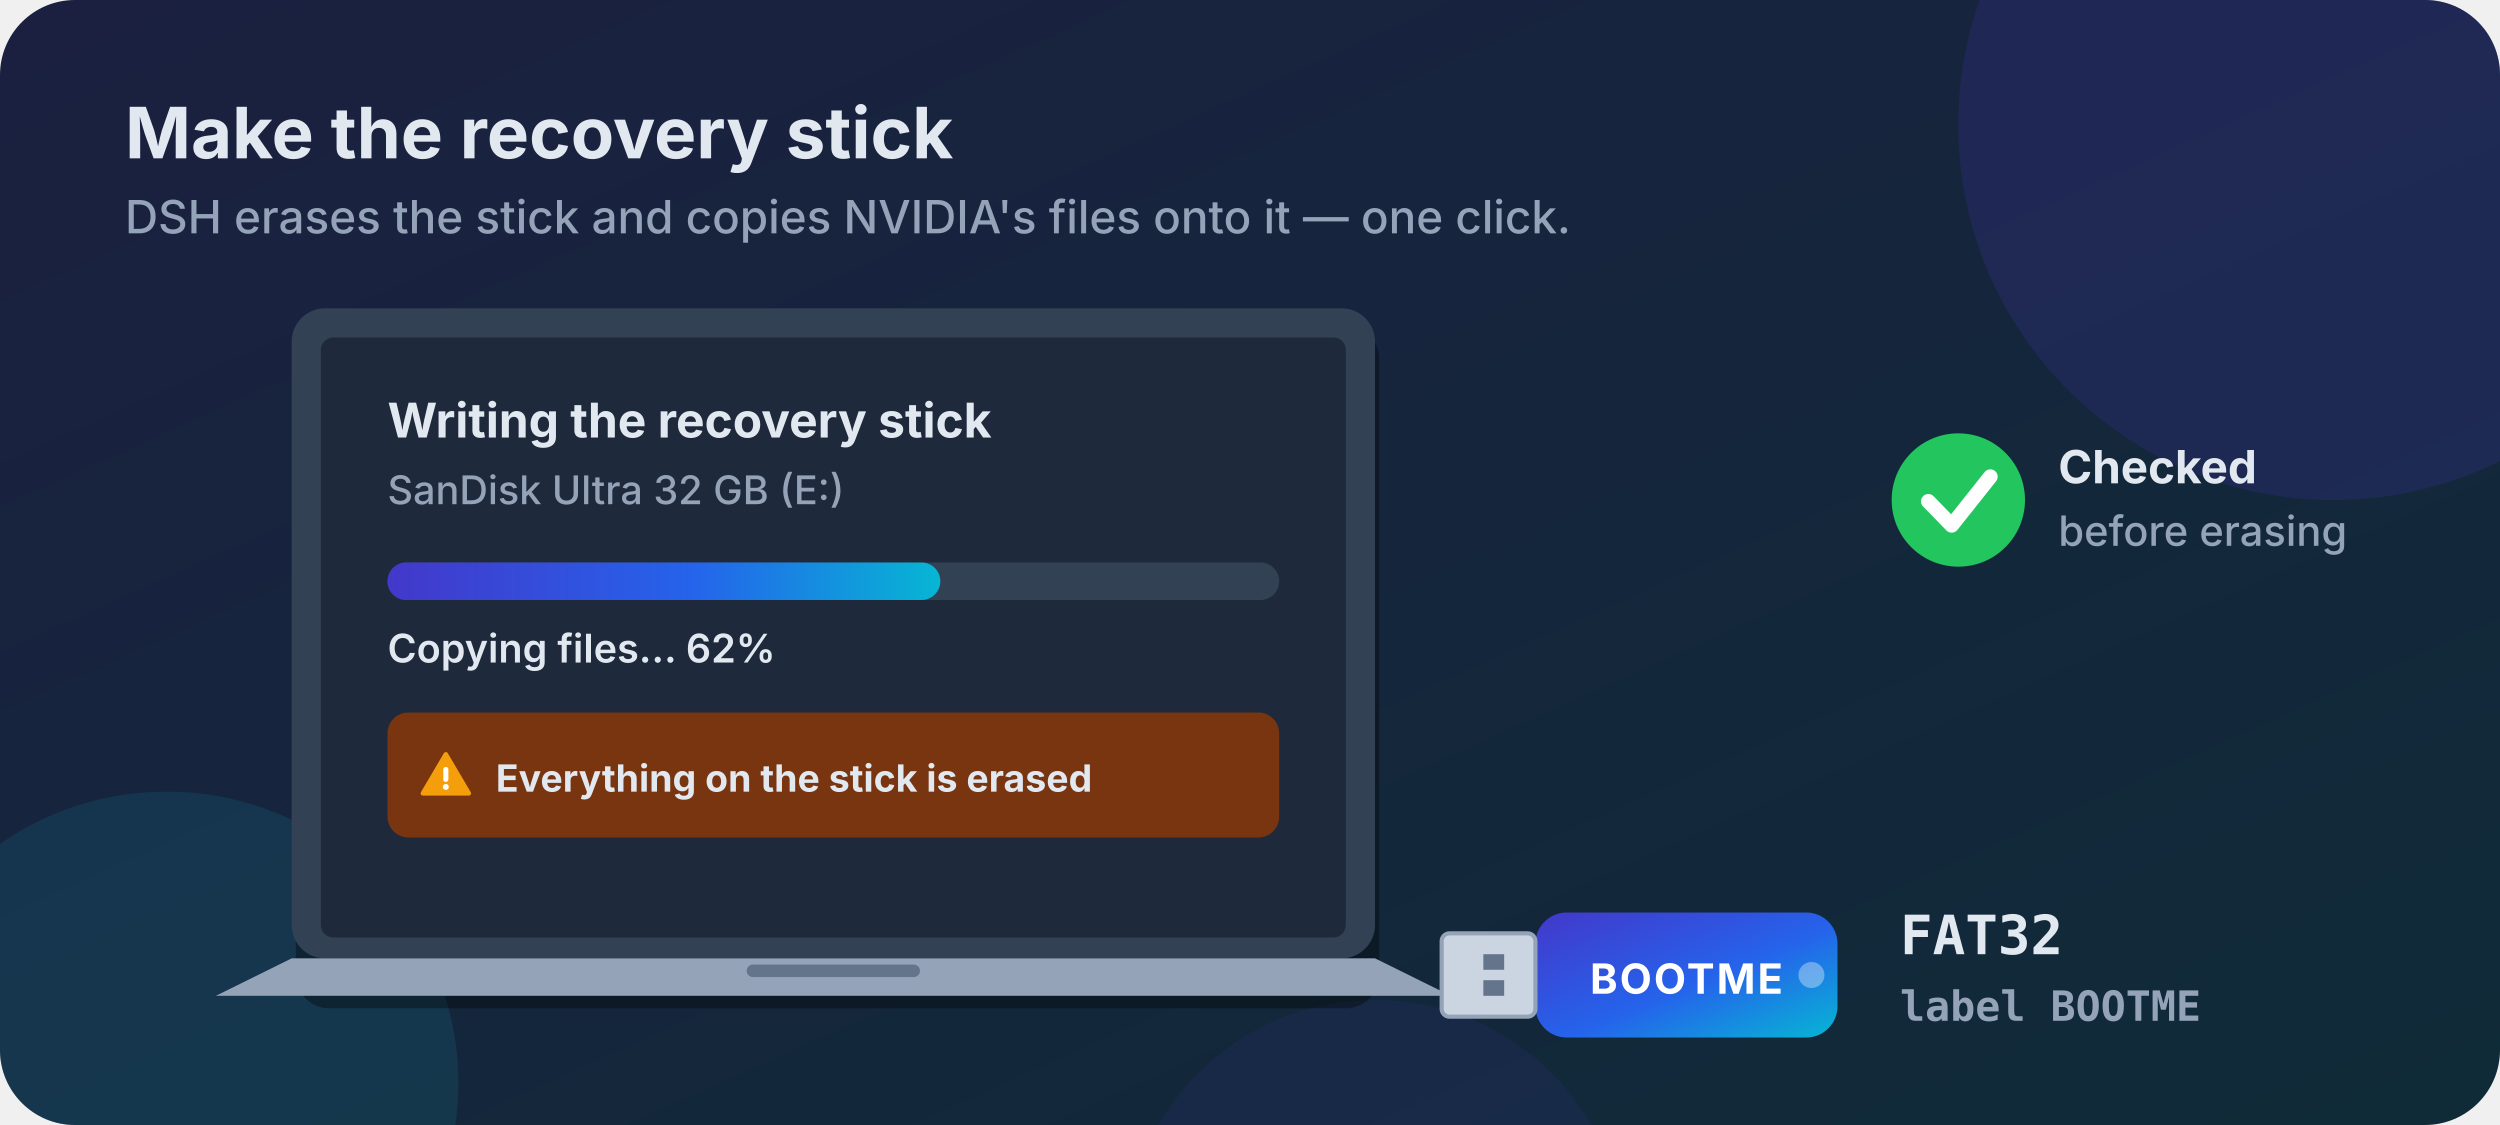
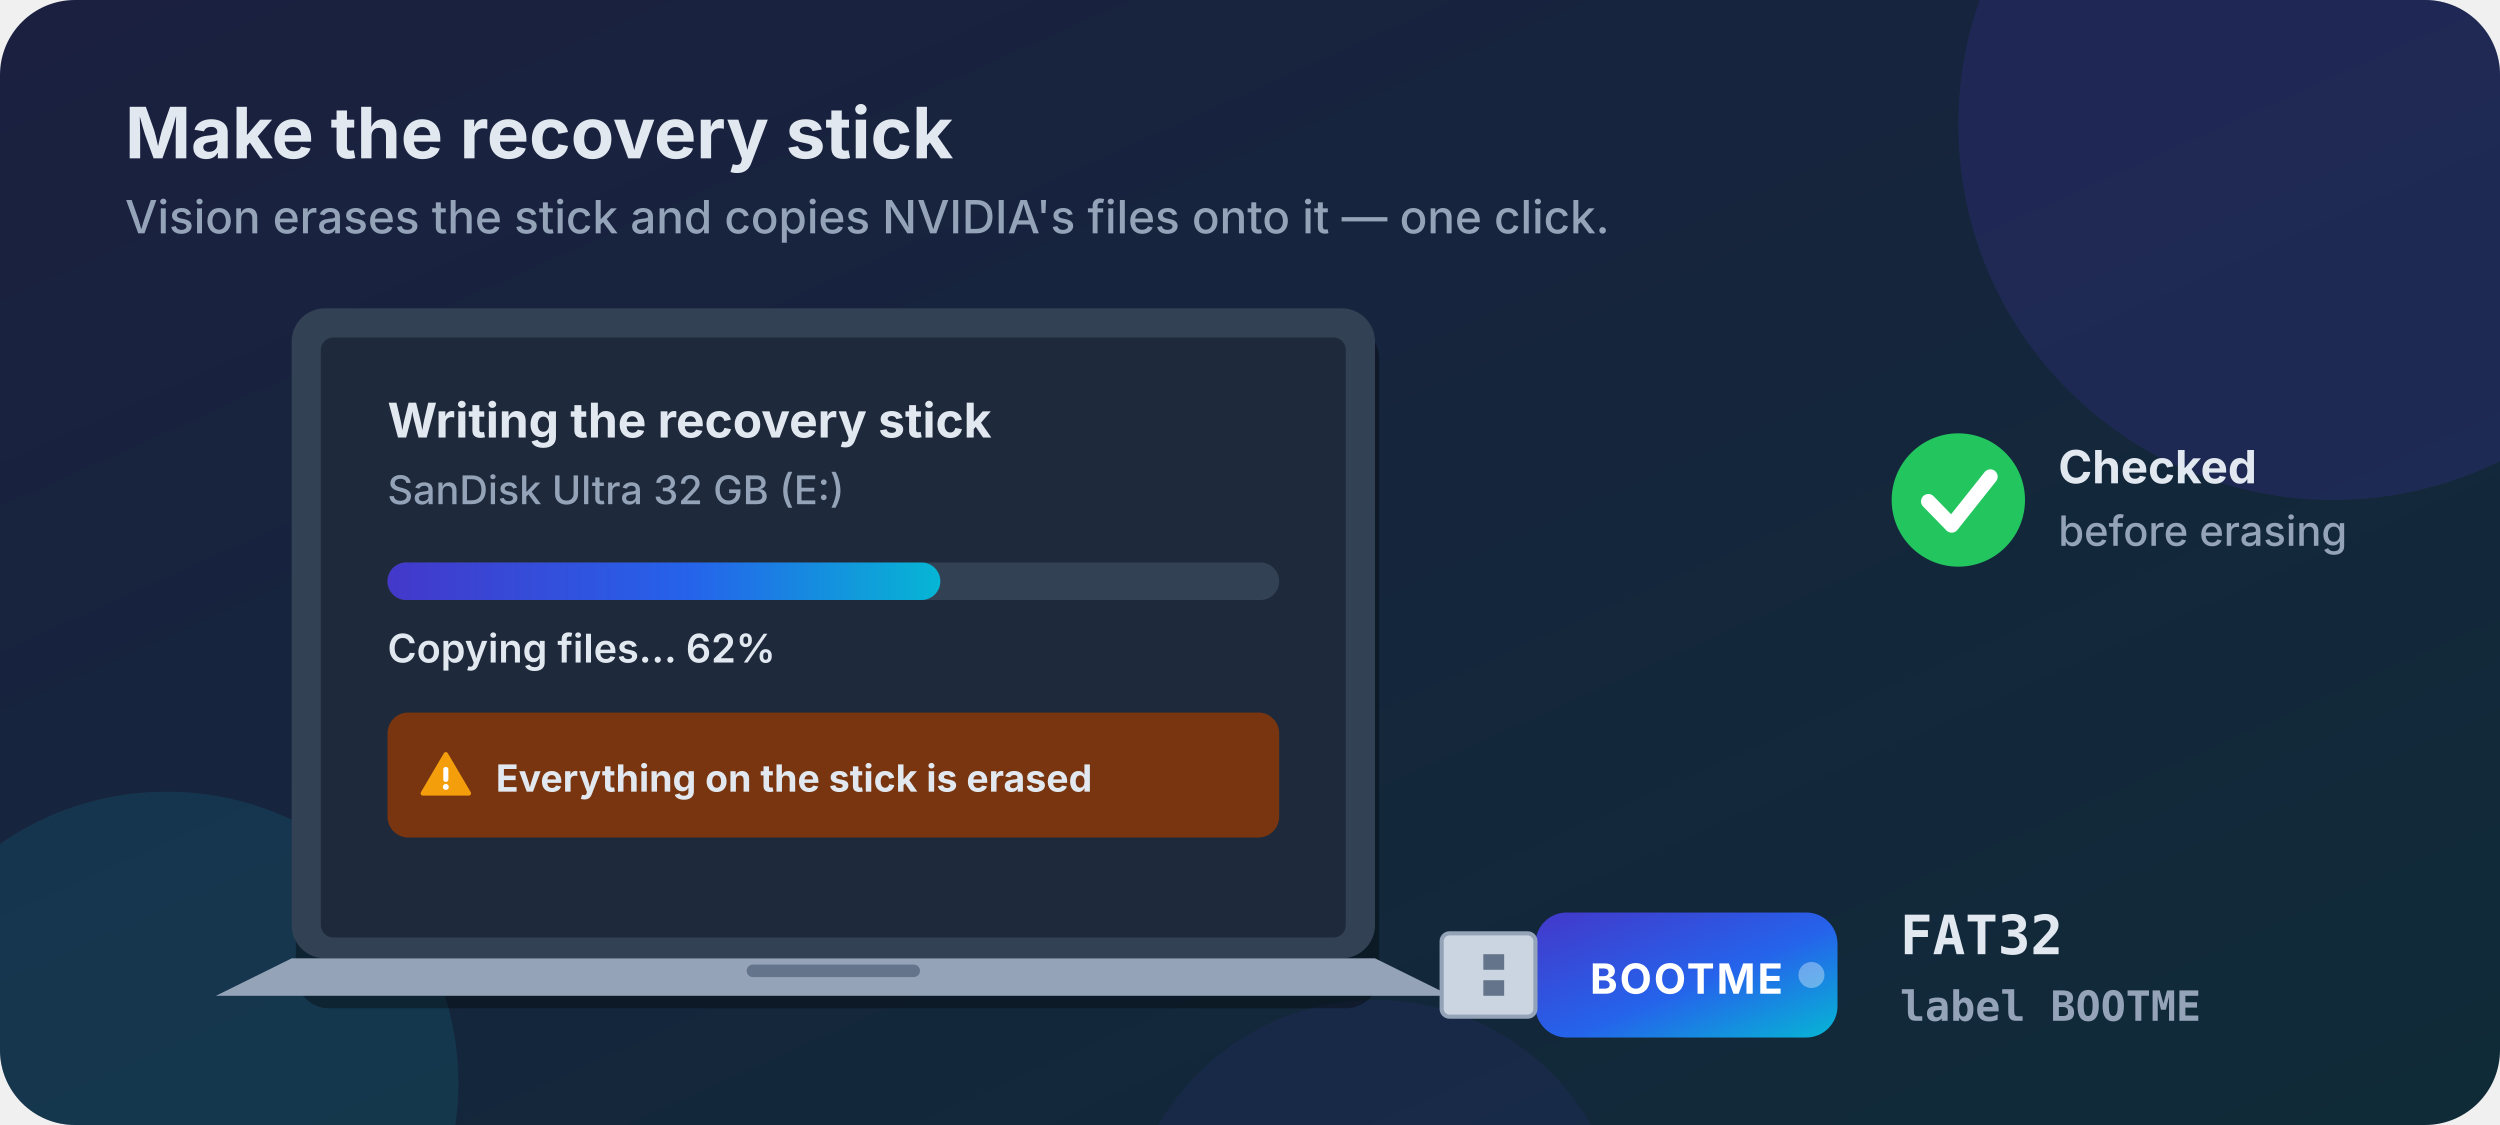
<svg xmlns="http://www.w3.org/2000/svg" width="600" height="270" viewBox="0 0 600 270">
  <defs>
    <linearGradient id="bg" x1="0" y1="0" x2="1" y2="1">
      <stop offset="0" stop-color="#1b2040" />
      <stop offset="1" stop-color="#0f2b38" />
    </linearGradient>
    <linearGradient id="brand" x1="0" y1="0" x2="1" y2="1">
      <stop offset="0" stop-color="#4338ca" />
      <stop offset="0.55" stop-color="#2563eb" />
      <stop offset="1" stop-color="#06b6d4" />
    </linearGradient>
    <linearGradient id="brandH" x1="0" y1="0" x2="1" y2="0">
      <stop offset="0" stop-color="#4338ca" />
      <stop offset="0.55" stop-color="#2563eb" />
      <stop offset="1" stop-color="#06b6d4" />
    </linearGradient>
    <pattern id="mesh" width="5" height="5" patternUnits="userSpaceOnUse">
      <rect width="5" height="5" fill="#c09a57" />
      <circle cx="2.5" cy="2.5" r="1.25" fill="#e9d4a4" opacity="0.8" />
    </pattern>
    <clipPath id="frame">
      <rect x="0" y="0" width="600" height="270" rx="18" />
    </clipPath>
  </defs>
  <g clip-path="url(#frame)">
    <rect width="600" height="270" fill="url(#bg)" />
    <circle cx="560" cy="30" r="90" fill="#312e81" opacity="0.35" />
    <circle cx="40" cy="260" r="70" fill="#155e75" opacity="0.3" />
    <circle cx="330.0" cy="300" r="60" fill="#312e81" opacity="0.18" />
    <rect x="71" y="78" width="260" height="164.0" rx="8" fill="#000000" opacity="0.35" />
    <rect x="70" y="74" width="260" height="156.0" rx="8" fill="#334155" />
    <rect x="77" y="81" width="246" height="144.0" rx="3" fill="#1e293b" />
    <path d="M51.8,239.0 L348.2,239.0 L330,230.0 L70,230.0 Z" fill="#94a3b8" />
    <rect x="179.2" y="231.5" width="41.6" height="3" rx="1.5" fill="#64748b" />
    <text x="93" y="105" font-family="Inter, 'Segoe UI', 'Liberation Sans', Arial, sans-serif" font-size="11.5" font-weight="700" fill="#e2e8f0" text-anchor="start">Writing the recovery stick</text>
    <text x="93" y="121" font-family="Inter, 'Segoe UI', 'Liberation Sans', Arial, sans-serif" font-size="9.5" font-weight="500" fill="#94a3b8" text-anchor="start">SanDisk Ultra 32 GB (E:)</text>
    <rect x="93" y="135" width="214" height="9" rx="4.5" fill="#334155" />
    <rect x="93" y="135" width="132.68" height="9" rx="4.5" fill="url(#brandH)" />
    <text x="93" y="159" font-family="Inter, 'Segoe UI', 'Liberation Sans', Arial, sans-serif" font-size="9.5" font-weight="600" fill="#e2e8f0" text-anchor="start">Copying files… 62%</text>
    <rect x="93" y="171" width="214" height="30" rx="5" fill="#78350f" />
    <path d="M107,181.05 L112.5,190.4 L101.5,190.4 Z" fill="#f59e0b" stroke="#f59e0b" stroke-width="1.1" stroke-linecap="round" stroke-linejoin="round" />
    <rect x="106.395" y="184.075" width="1.21" height="3.575" rx="0.55" fill="#ffffff" />
    <circle cx="107" cy="188.86" r="0.715" fill="#ffffff" />
    <text x="119" y="190" font-family="Inter, 'Segoe UI', 'Liberation Sans', Arial, sans-serif" font-size="9" font-weight="700" fill="#e2e8f0" text-anchor="start">Everything on the stick is erased</text>
    <g transform="translate(346,219) rotate(0)">
      <rect x="22.5" y="0" width="72.5" height="30.0" rx="7.5" fill="url(#brand)" />
      <rect x="0" y="5.0" width="22.5" height="20.0" rx="1.875" fill="#cbd5e1" stroke="#94a3b8" stroke-width="1" />
      <rect x="10.0" y="10.0" width="5.0" height="3.75" rx="0" fill="#64748b" />
      <rect x="10.0" y="16.25" width="5.0" height="3.75" rx="0" fill="#64748b" />
      <circle cx="88.75" cy="15.0" r="3.125" fill="#ffffff" opacity="0.35" />
      <text x="58.75" y="19.5" font-family="Inter, 'Segoe UI', 'Liberation Sans', Arial, sans-serif" font-size="10.0" font-weight="700" fill="#ffffff" text-anchor="middle" letter-spacing="0.5">BOOTME</text>
    </g>
    <text x="456" y="229" font-family="'JetBrains Mono', 'Cascadia Mono', Consolas, 'DejaVu Sans Mono', monospace" font-size="13" font-weight="700" fill="#e2e8f0" text-anchor="start">FAT32</text>
    <text x="456" y="245" font-family="'JetBrains Mono', 'Cascadia Mono', Consolas, 'DejaVu Sans Mono', monospace" font-size="10" font-weight="600" fill="#94a3b8" text-anchor="start">label BOOTME</text>
    <circle cx="470" cy="120" r="16" fill="#22c55e" />
    <path d="M462.8,120.32 L468.4,126.08 L477.68,114.4" fill="none" stroke="#ffffff" stroke-width="3.52" stroke-linecap="round" stroke-linejoin="round" />
    <text x="494" y="116" font-family="Inter, 'Segoe UI', 'Liberation Sans', Arial, sans-serif" font-size="11" font-weight="700" fill="#e2e8f0" text-anchor="start">Checked</text>
    <text x="494" y="131" font-family="Inter, 'Segoe UI', 'Liberation Sans', Arial, sans-serif" font-size="10" font-weight="500" fill="#94a3b8" text-anchor="start">before erasing</text>
    <text x="30" y="38" font-family="Inter, 'Segoe UI', 'Liberation Sans', Arial, sans-serif" font-size="17" font-weight="700" fill="#e2e8f0" text-anchor="start">Make the recovery stick</text>
-     <text x="30" y="56" font-family="Inter, 'Segoe UI', 'Liberation Sans', Arial, sans-serif" font-size="11" font-weight="500" fill="#94a3b8" text-anchor="start">DSH erases the stick and copies NVIDIA's files onto it — one click.</text>
+     <text x="30" y="56" font-family="Inter, 'Segoe UI', 'Liberation Sans', Arial, sans-serif" font-size="11" font-weight="500" fill="#94a3b8" text-anchor="start">Vision erases the stick and copies NVIDIA's files onto it — one click.</text>
  </g>
</svg>
